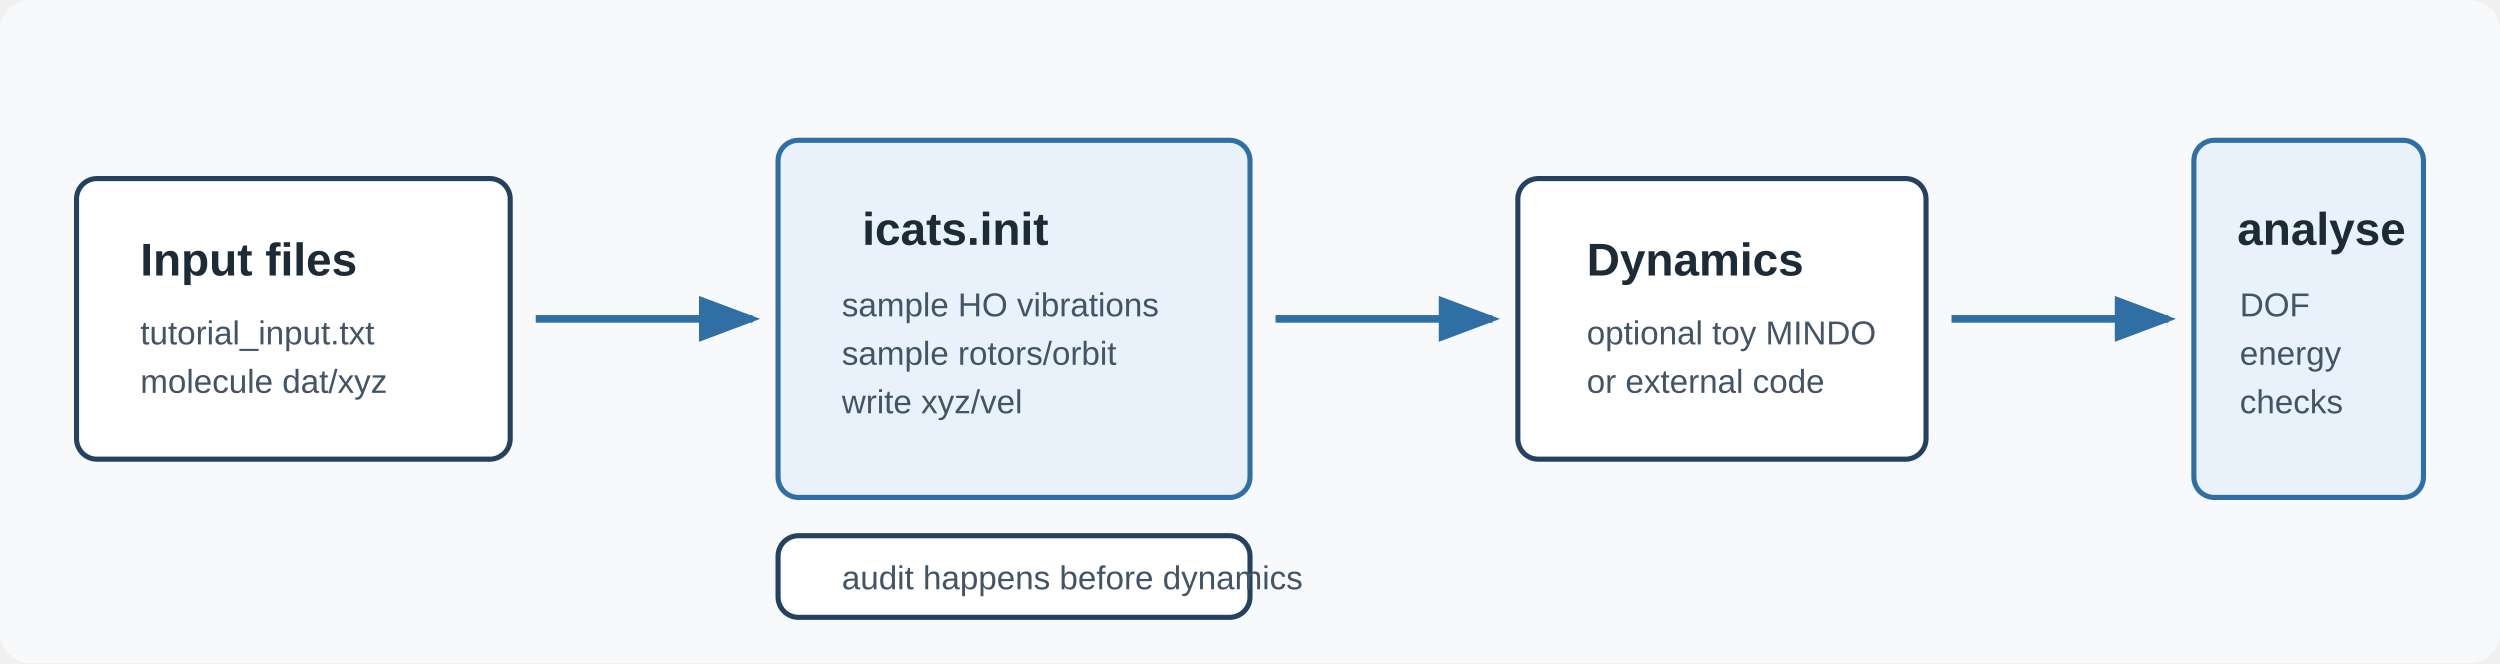
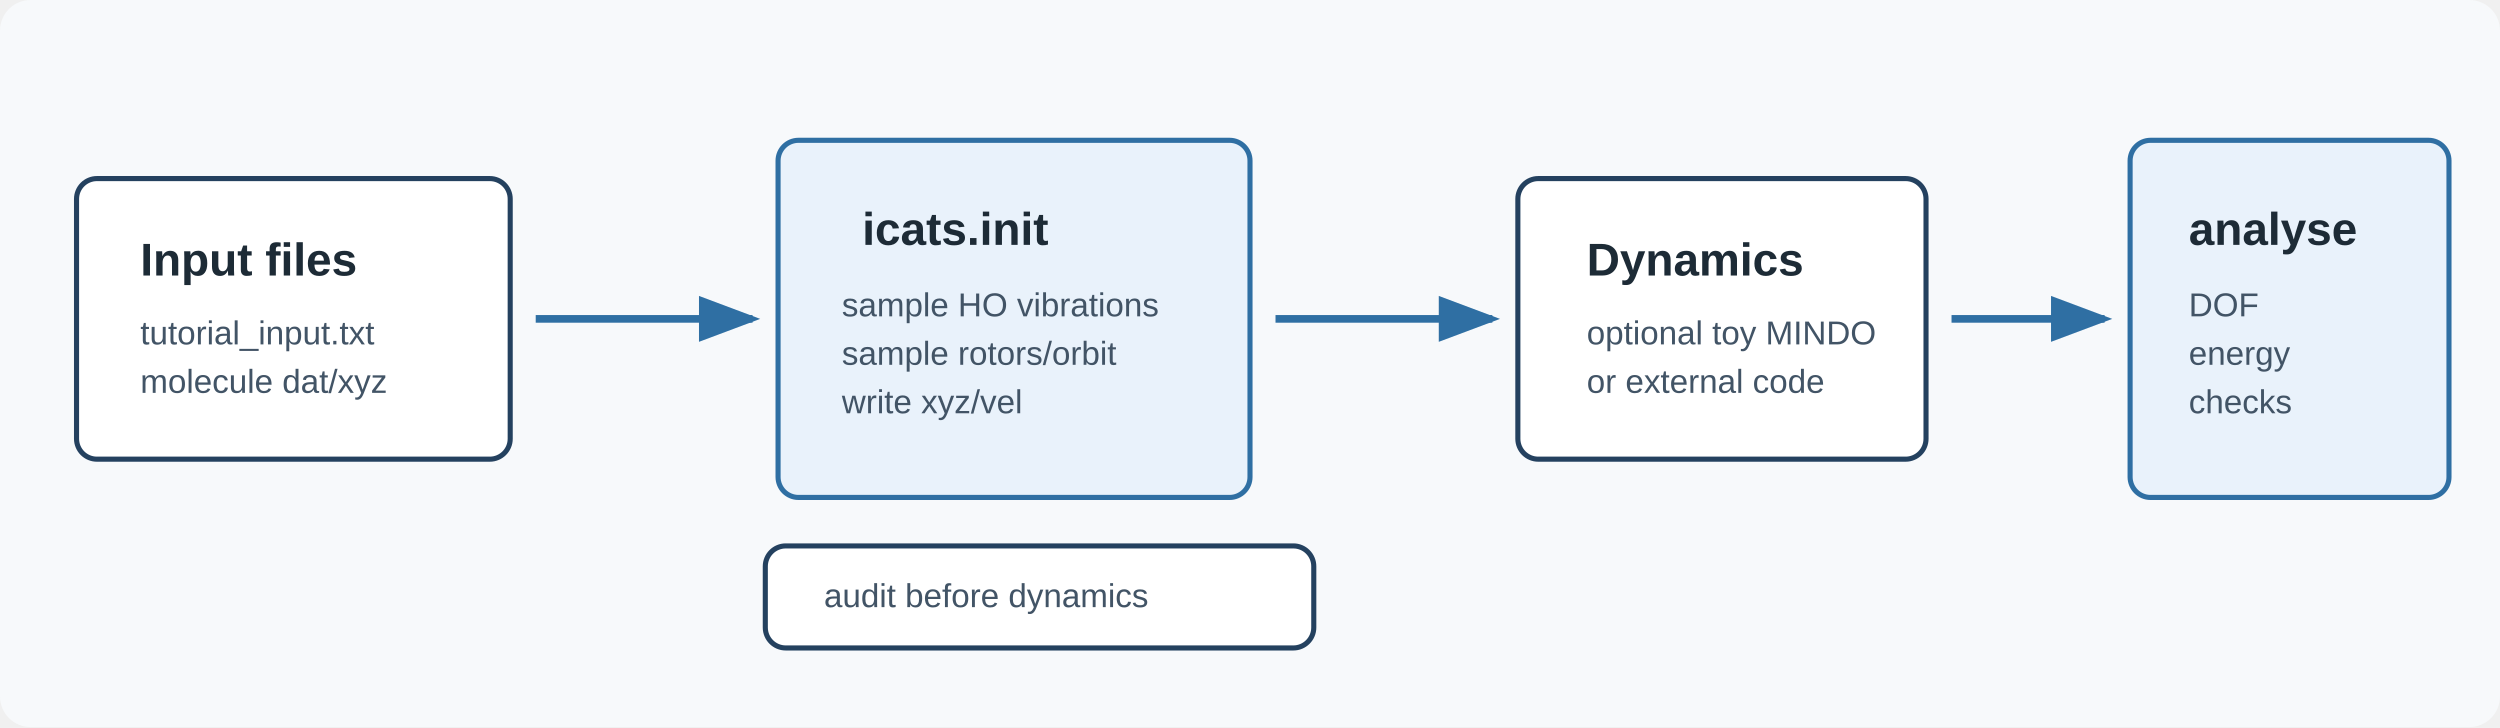
- <svg xmlns="http://www.w3.org/2000/svg" width="980" height="260" viewBox="0 0 980 260" role="img" aria-labelledby="title desc">
+ <svg xmlns="http://www.w3.org/2000/svg" width="980" height="285" viewBox="0 0 980 285" role="img" aria-labelledby="title desc">
  <defs>
    <style>
      .bg { fill: #f7f9fb; }
      .box { fill: #ffffff; stroke: #24415f; stroke-width: 2; rx: 8; }
      .accent { fill: #e9f2fb; stroke: #2f6fa3; stroke-width: 2; rx: 8; }
      .text { fill: #1d2b36; font-family: Arial, sans-serif; font-size: 18px; font-weight: 700; }
      .small { fill: #425466; font-family: Arial, sans-serif; font-size: 13px; }
      .arrow { stroke: #2f6fa3; stroke-width: 3; fill: none; marker-end: url(#arrow); }
    </style>
    <marker id="arrow" markerWidth="10" markerHeight="10" refX="7" refY="3" orient="auto" markerUnits="strokeWidth">
      <path d="M0,0 L0,6 L8,3 z" fill="#2f6fa3" />
    </marker>
  </defs>
-   <rect class="bg" x="0" y="0" width="980" height="260" rx="12" />
+   <rect class="bg" x="0" y="0" width="980" height="285" rx="12" />
  <rect class="box" x="30" y="70" width="170" height="110" />
  <text class="text" x="55" y="108">Input files</text>
  <text class="small" x="55" y="135">tutorial_input.txt</text>
  <text class="small" x="55" y="154">molecule dat/xyz</text>
  <line class="arrow" x1="210" y1="125" x2="295" y2="125" />
  <rect class="accent" x="305" y="55" width="185" height="140" />
  <text class="text" x="338" y="96">icats.init</text>
  <text class="small" x="330" y="124">sample HO vibrations</text>
  <text class="small" x="330" y="143">sample rotors/orbit</text>
  <text class="small" x="330" y="162">write xyz/vel</text>
  <line class="arrow" x1="500" y1="125" x2="585" y2="125" />
  <rect class="box" x="595" y="70" width="160" height="110" />
  <text class="text" x="622" y="108">Dynamics</text>
  <text class="small" x="622" y="135">optional toy MINDO</text>
  <text class="small" x="622" y="154">or external code</text>
-   <line class="arrow" x1="765" y1="125" x2="850" y2="125" />
-   <rect class="accent" x="860" y="55" width="90" height="140" />
-   <text class="text" x="877" y="96">analyse</text>
-   <text class="small" x="878" y="124">DOF</text>
-   <text class="small" x="878" y="143">energy</text>
-   <text class="small" x="878" y="162">checks</text>
-   <rect class="box" x="305" y="210" width="185" height="32" />
-   <text class="small" x="330" y="231">audit happens before dynamics</text>
+   <line class="arrow" x1="765" y1="125" x2="825" y2="125" />
+   <rect class="accent" x="835" y="55" width="125" height="140" />
+   <text class="text" x="858" y="96">analyse</text>
+   <text class="small" x="858" y="124">DOF</text>
+   <text class="small" x="858" y="143">energy</text>
+   <text class="small" x="858" y="162">checks</text>
+   <rect class="box" x="300" y="214" width="215" height="40" />
+   <text class="small" x="323" y="238">audit before dynamics</text>
</svg>
